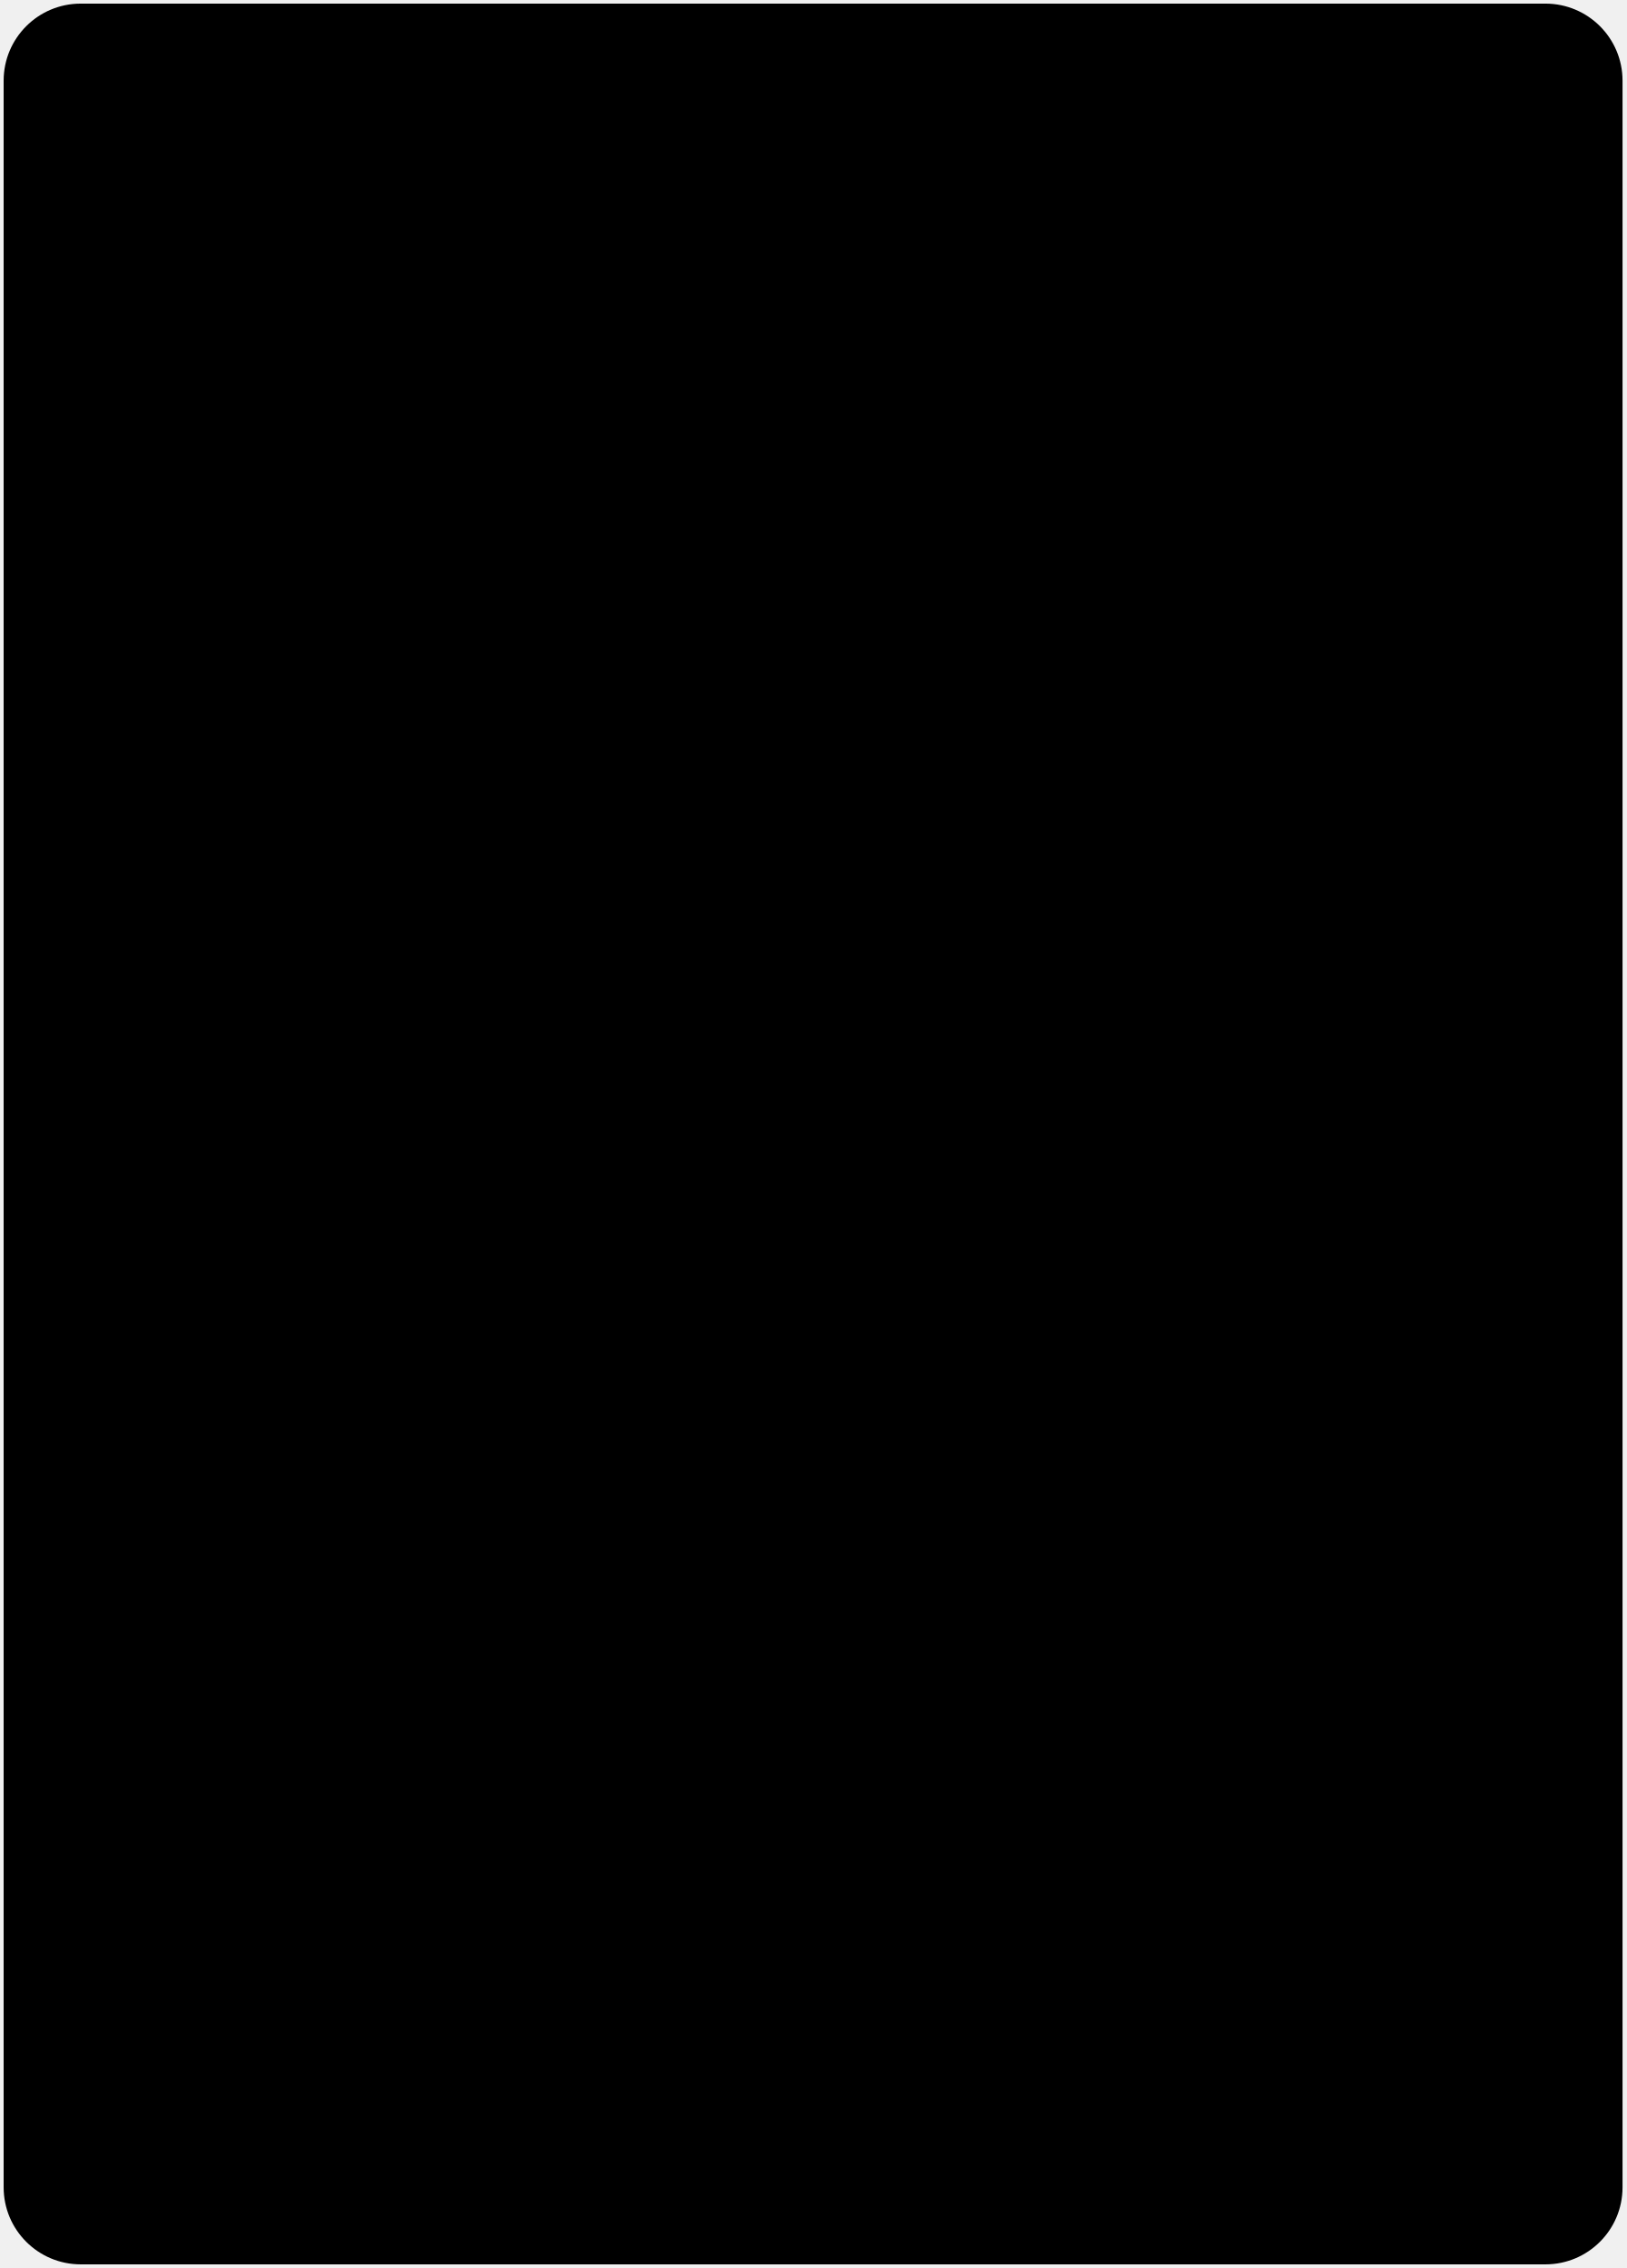
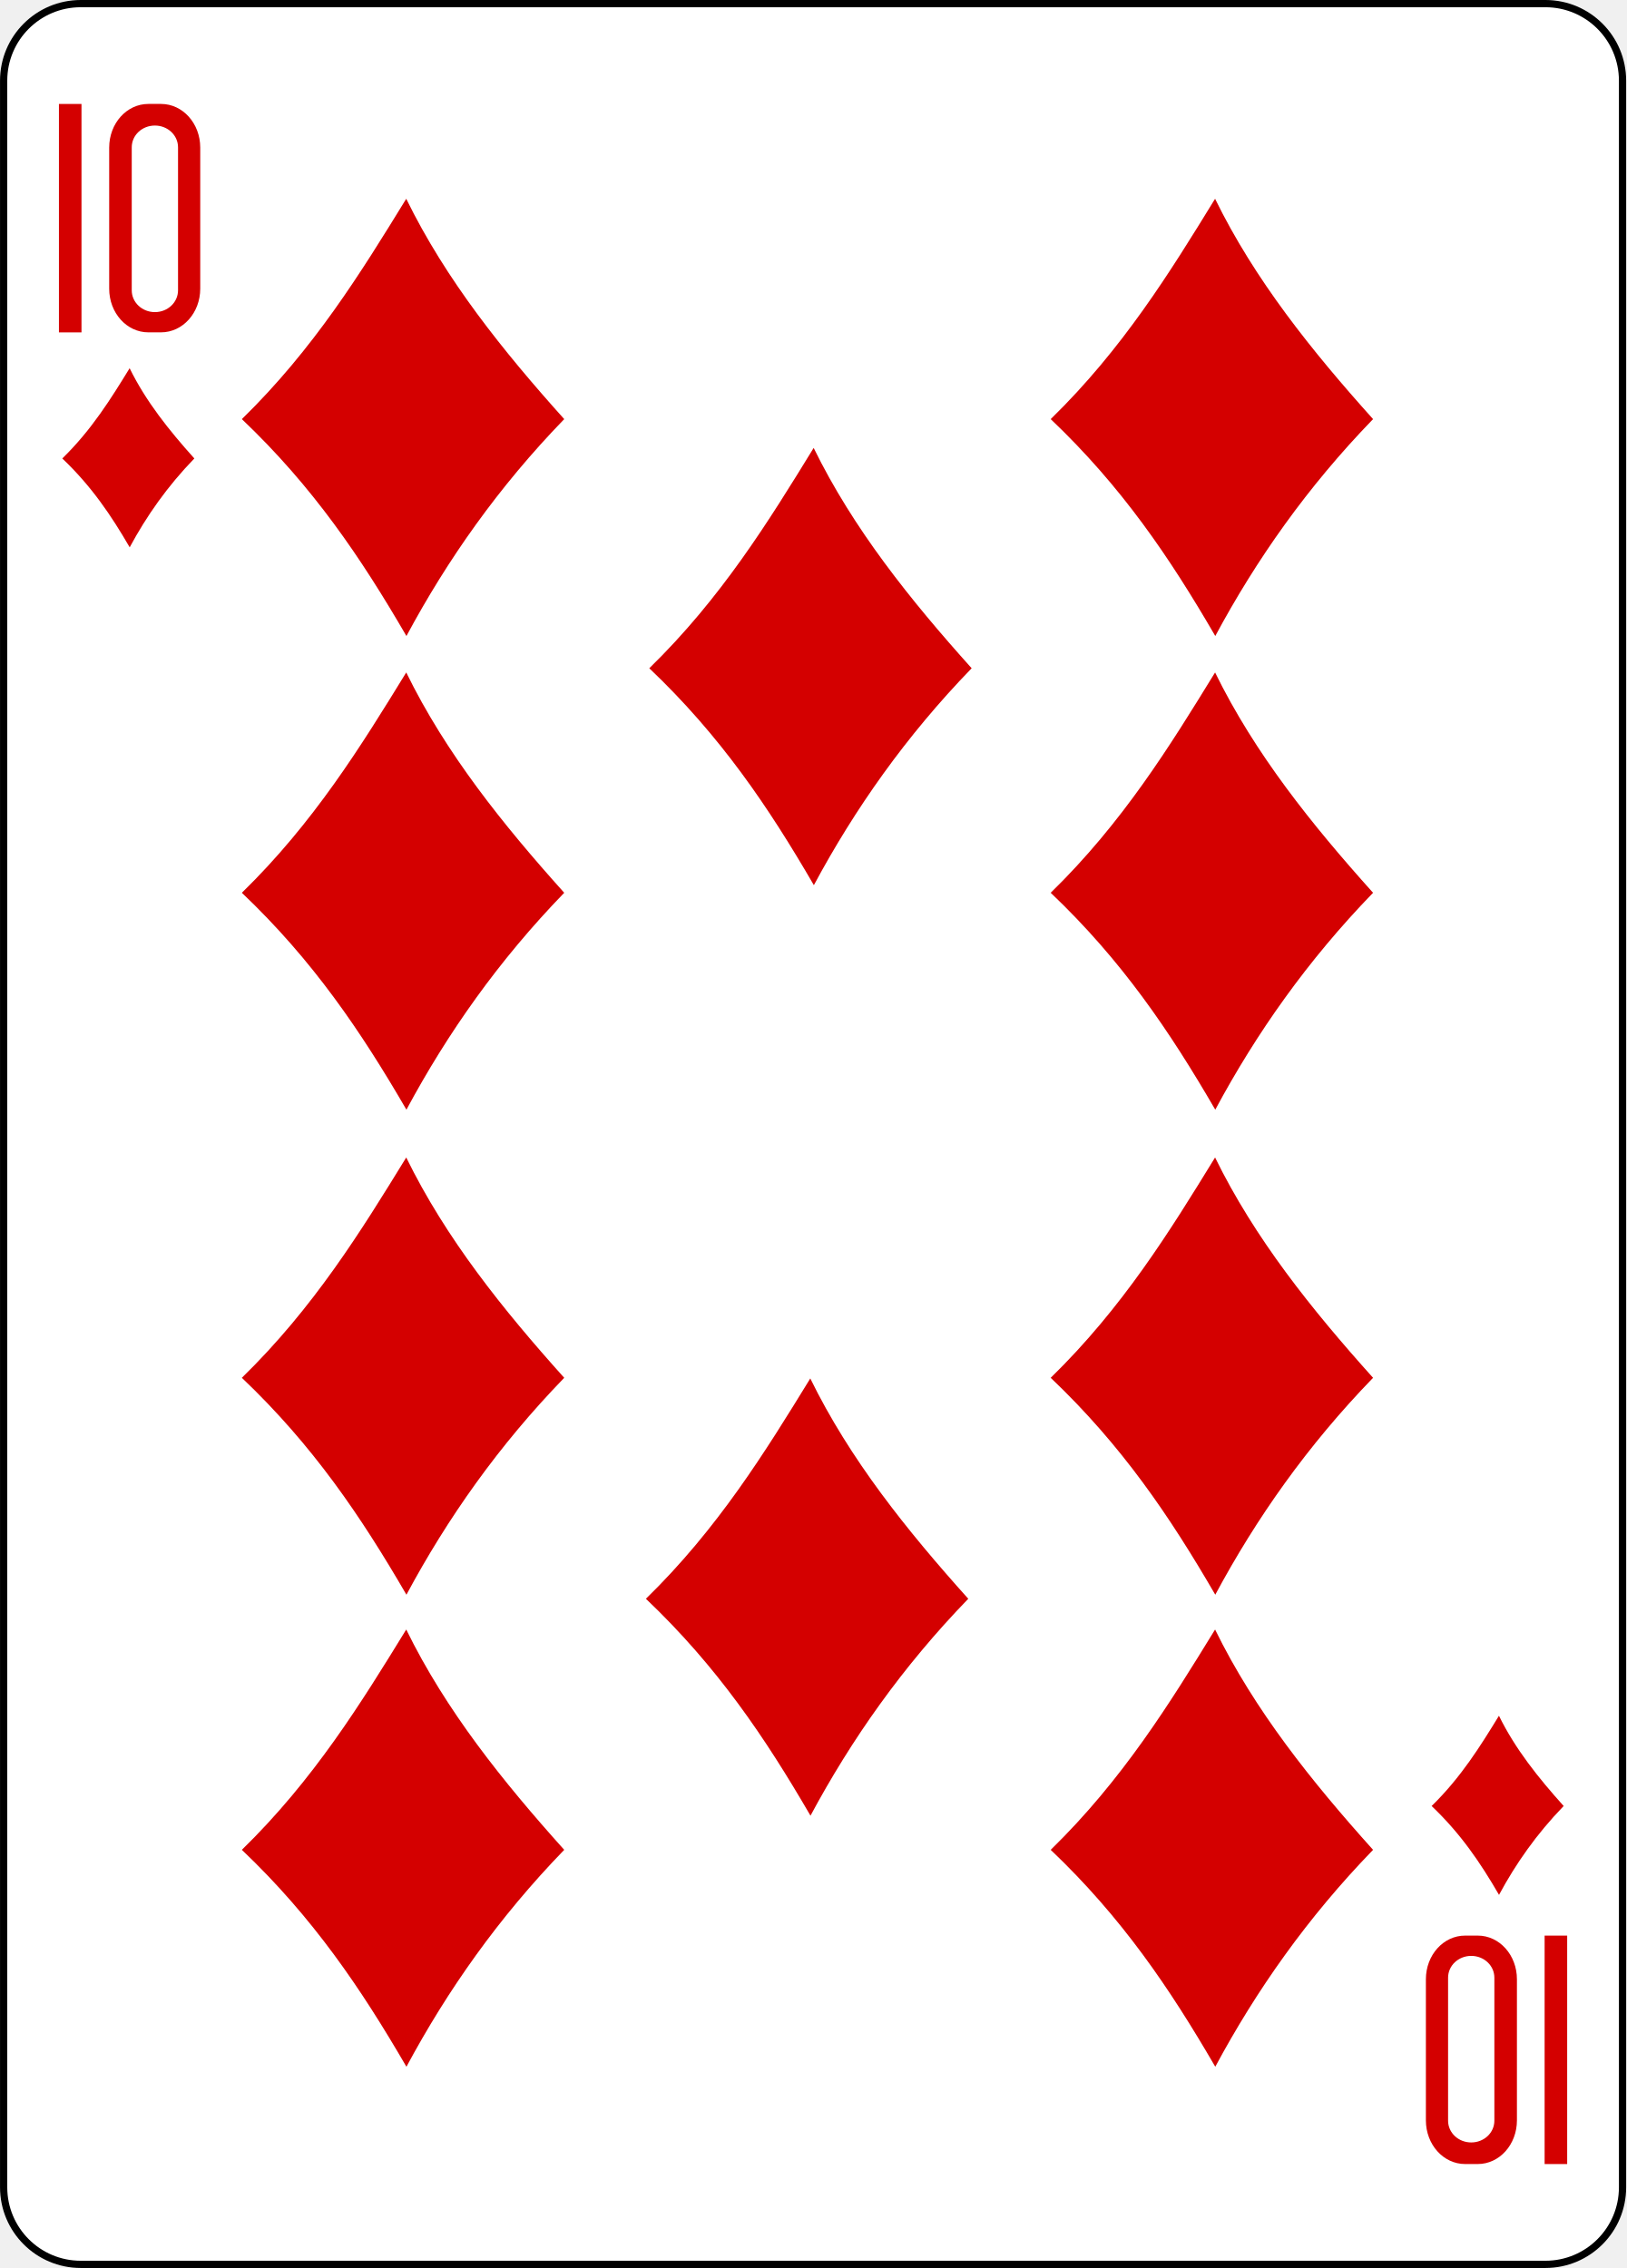
<svg xmlns="http://www.w3.org/2000/svg" version="1.1" id="svg4423" x="0px" y="0px" viewBox="0 0 224.23 312.81" style="enable-background:new 0 0 224.23 312.81;" xml:space="preserve">
  <style type="text/css">
- 	.st0***REMOVED***fill:#FFFFFF;stroke:#000000;stroke-width:0.997;***REMOVED***
- 	.st1***REMOVED***fill:#D40000;***REMOVED***
+ 	.st0{fill:#FFFFFF;stroke:#000000;stroke-width:0.997;}
+ 	.st1{fill:#D40000;}
</style>
  <g id="layer1" transform="translate(-259.9347,-369.7772)">
    <g id="g8795-8" transform="translate(-6443.953,2805.276)">
      <path id="rect6365-80" class="st0" d="M6715.02-2435h201.97c5.87,0,10.63,4.76,10.63,10.63v290.55c0,5.87-4.76,10.63-10.63,10.63    h-201.97c-5.87,0-10.63-4.76-10.63-10.63v-290.55C6704.39-2430.24,6709.15-2435,6715.02-2435z" />
      <g id="g8612-8" transform="matrix(0.3010621,0,0,0.3010621,5267.56,-1982.703)">
        <path id="path3327-7" class="st1" d="M4881.64-1311.99     c32.95-32.16,54.59-67.22,75.29-100.94c18.15,37.1,44.2,69.56,72.36,100.94c-30.14,31.12-53.49,64.39-72.27,99.37     C4936.2-1248.48,4914.28-1280.95,4881.64-1311.99z" />
        <path id="path3333" class="st1" d="M4881.64-1094.99     c32.95-32.16,54.59-67.22,75.29-100.94c18.15,37.1,44.2,69.56,72.36,100.94c-30.14,31.12-53.49,64.39-72.27,99.37     C4936.2-1031.48,4914.28-1063.95,4881.64-1094.99z" />
        <path id="path3335" class="st1" d="M4881.64-872.79     c32.95-32.16,54.59-67.22,75.29-100.94c18.15,37.1,44.2,69.56,72.36,100.94c-30.14,31.12-53.49,64.39-72.27,99.37     C4936.2-809.28,4914.28-841.75,4881.64-872.79L4881.64-872.79z" />
        <path id="path3337" class="st1" d="M4881.64-656.54     c32.95-32.16,54.59-67.22,75.29-100.94c18.15,37.1,44.2,69.56,72.36,100.94c-30.14,31.12-53.49,64.39-72.27,99.37     C4936.2-593.02,4914.28-625.49,4881.64-656.54L4881.64-656.54z" />
        <path id="path3339" class="st1" d="M5068.25-1197.85     c32.95-32.16,54.59-67.22,75.29-100.94c18.15,37.1,44.2,69.56,72.36,100.94c-30.14,31.12-53.49,64.39-72.27,99.37     C5122.82-1134.34,5100.9-1166.81,5068.25-1197.85z" />
        <path id="path3343" class="st1" d="M5066.7-771.56     c32.95-32.16,54.59-67.22,75.29-100.94c18.15,37.1,44.2,69.56,72.36,100.94c-30.14,31.12-53.49,64.39-72.27,99.37     C5121.26-708.04,5099.35-740.51,5066.7-771.56L5066.7-771.56z" />
        <path id="path3345" class="st1" d="M5252.1-1311.99     c32.95-32.16,54.59-67.22,75.29-100.94c18.15,37.1,44.2,69.56,72.36,100.94c-30.14,31.12-53.49,64.39-72.27,99.37     C5306.66-1248.48,5284.75-1280.95,5252.1-1311.99z" />
        <path id="path3351" class="st1" d="M5252.1-1094.99     c32.95-32.16,54.59-67.22,75.29-100.94c18.15,37.1,44.2,69.56,72.36,100.94c-30.14,31.12-53.49,64.39-72.27,99.37     C5306.66-1031.48,5284.75-1063.95,5252.1-1094.99z" />
        <path id="path3353" class="st1" d="M5252.1-872.79     c32.95-32.16,54.59-67.22,75.29-100.94c18.15,37.1,44.2,69.56,72.36,100.94c-30.14,31.12-53.49,64.39-72.27,99.37     C5306.66-809.28,5284.75-841.75,5252.1-872.79z" />
        <path id="path3355" class="st1" d="M5252.1-656.54     c32.95-32.16,54.59-67.22,75.29-100.94c18.15,37.1,44.2,69.56,72.36,100.94c-30.14,31.12-53.49,64.39-72.27,99.37     C5306.66-593.02,5284.75-625.49,5252.1-656.54z" />
        <path id="path3702" class="st1" d="M5426.57-676.62     c13.5-13.17,22.36-27.54,30.84-41.35c7.44,15.2,18.1,28.5,29.64,41.35c-12.35,12.75-21.91,26.38-29.61,40.71     C5448.92-650.6,5439.94-663.9,5426.57-676.62z" />
        <path id="path3704" class="st1" d="M4799.4-1293.96     c13.5-13.17,22.36-27.54,30.84-41.35c7.44,15.2,18.1,28.5,29.64,41.35c-12.35,12.75-21.91,26.38-29.61,40.71     C4821.75-1267.94,4812.77-1281.24,4799.4-1293.96z" />
        <path id="path7216-7" class="st1" d="M4797.86-1351.72v-104.65     h10.33v104.65H4797.86z" />
        <path id="rect7235-8" class="st1" d="M4838.82-1456.38c-9.95,0-17.94,8.92-17.94,20v64.64     c0,11.08,8,20,17.94,20h5.8c9.95,0,17.96-8.92,17.96-20v-64.64c0-11.08-8.01-20-17.96-20H4838.82z M4841.81-1446.48     c5.87,0,10.6,4.44,10.6,9.97v65.51c0,5.53-4.73,9.99-10.6,9.99s-10.6-4.46-10.6-9.99v-65.51     C4831.21-1442.04,4835.94-1446.48,4841.81-1446.48z" />
        <g id="g7984-38" transform="matrix(-0.5040424,0,0,-0.5040424,7403.638,312.0782)">
          <path id="path7986-3" class="st1" d="M3799.25,1843.75v-207.63      h20.5v207.63H3799.25z" />
          <path id="path7988-7" class="st1" d="M3880.5,1636.13c-19.73,0-35.59,17.7-35.59,39.69v128.25      c0,21.98,15.86,39.69,35.59,39.69h11.5c19.73,0,35.63-17.7,35.63-39.69v-128.25c0-21.98-15.89-39.69-35.63-39.69H3880.5z       M3886.44,1655.75c11.65,0,21.03,8.81,21.03,19.78v129.97c0,10.97-9.38,19.81-21.03,19.81c-11.65,0-21.03-8.84-21.03-19.81      v-129.97C3865.41,1664.56,3874.78,1655.75,3886.44,1655.75z" />
        </g>
      </g>
    </g>
  </g>
</svg>
